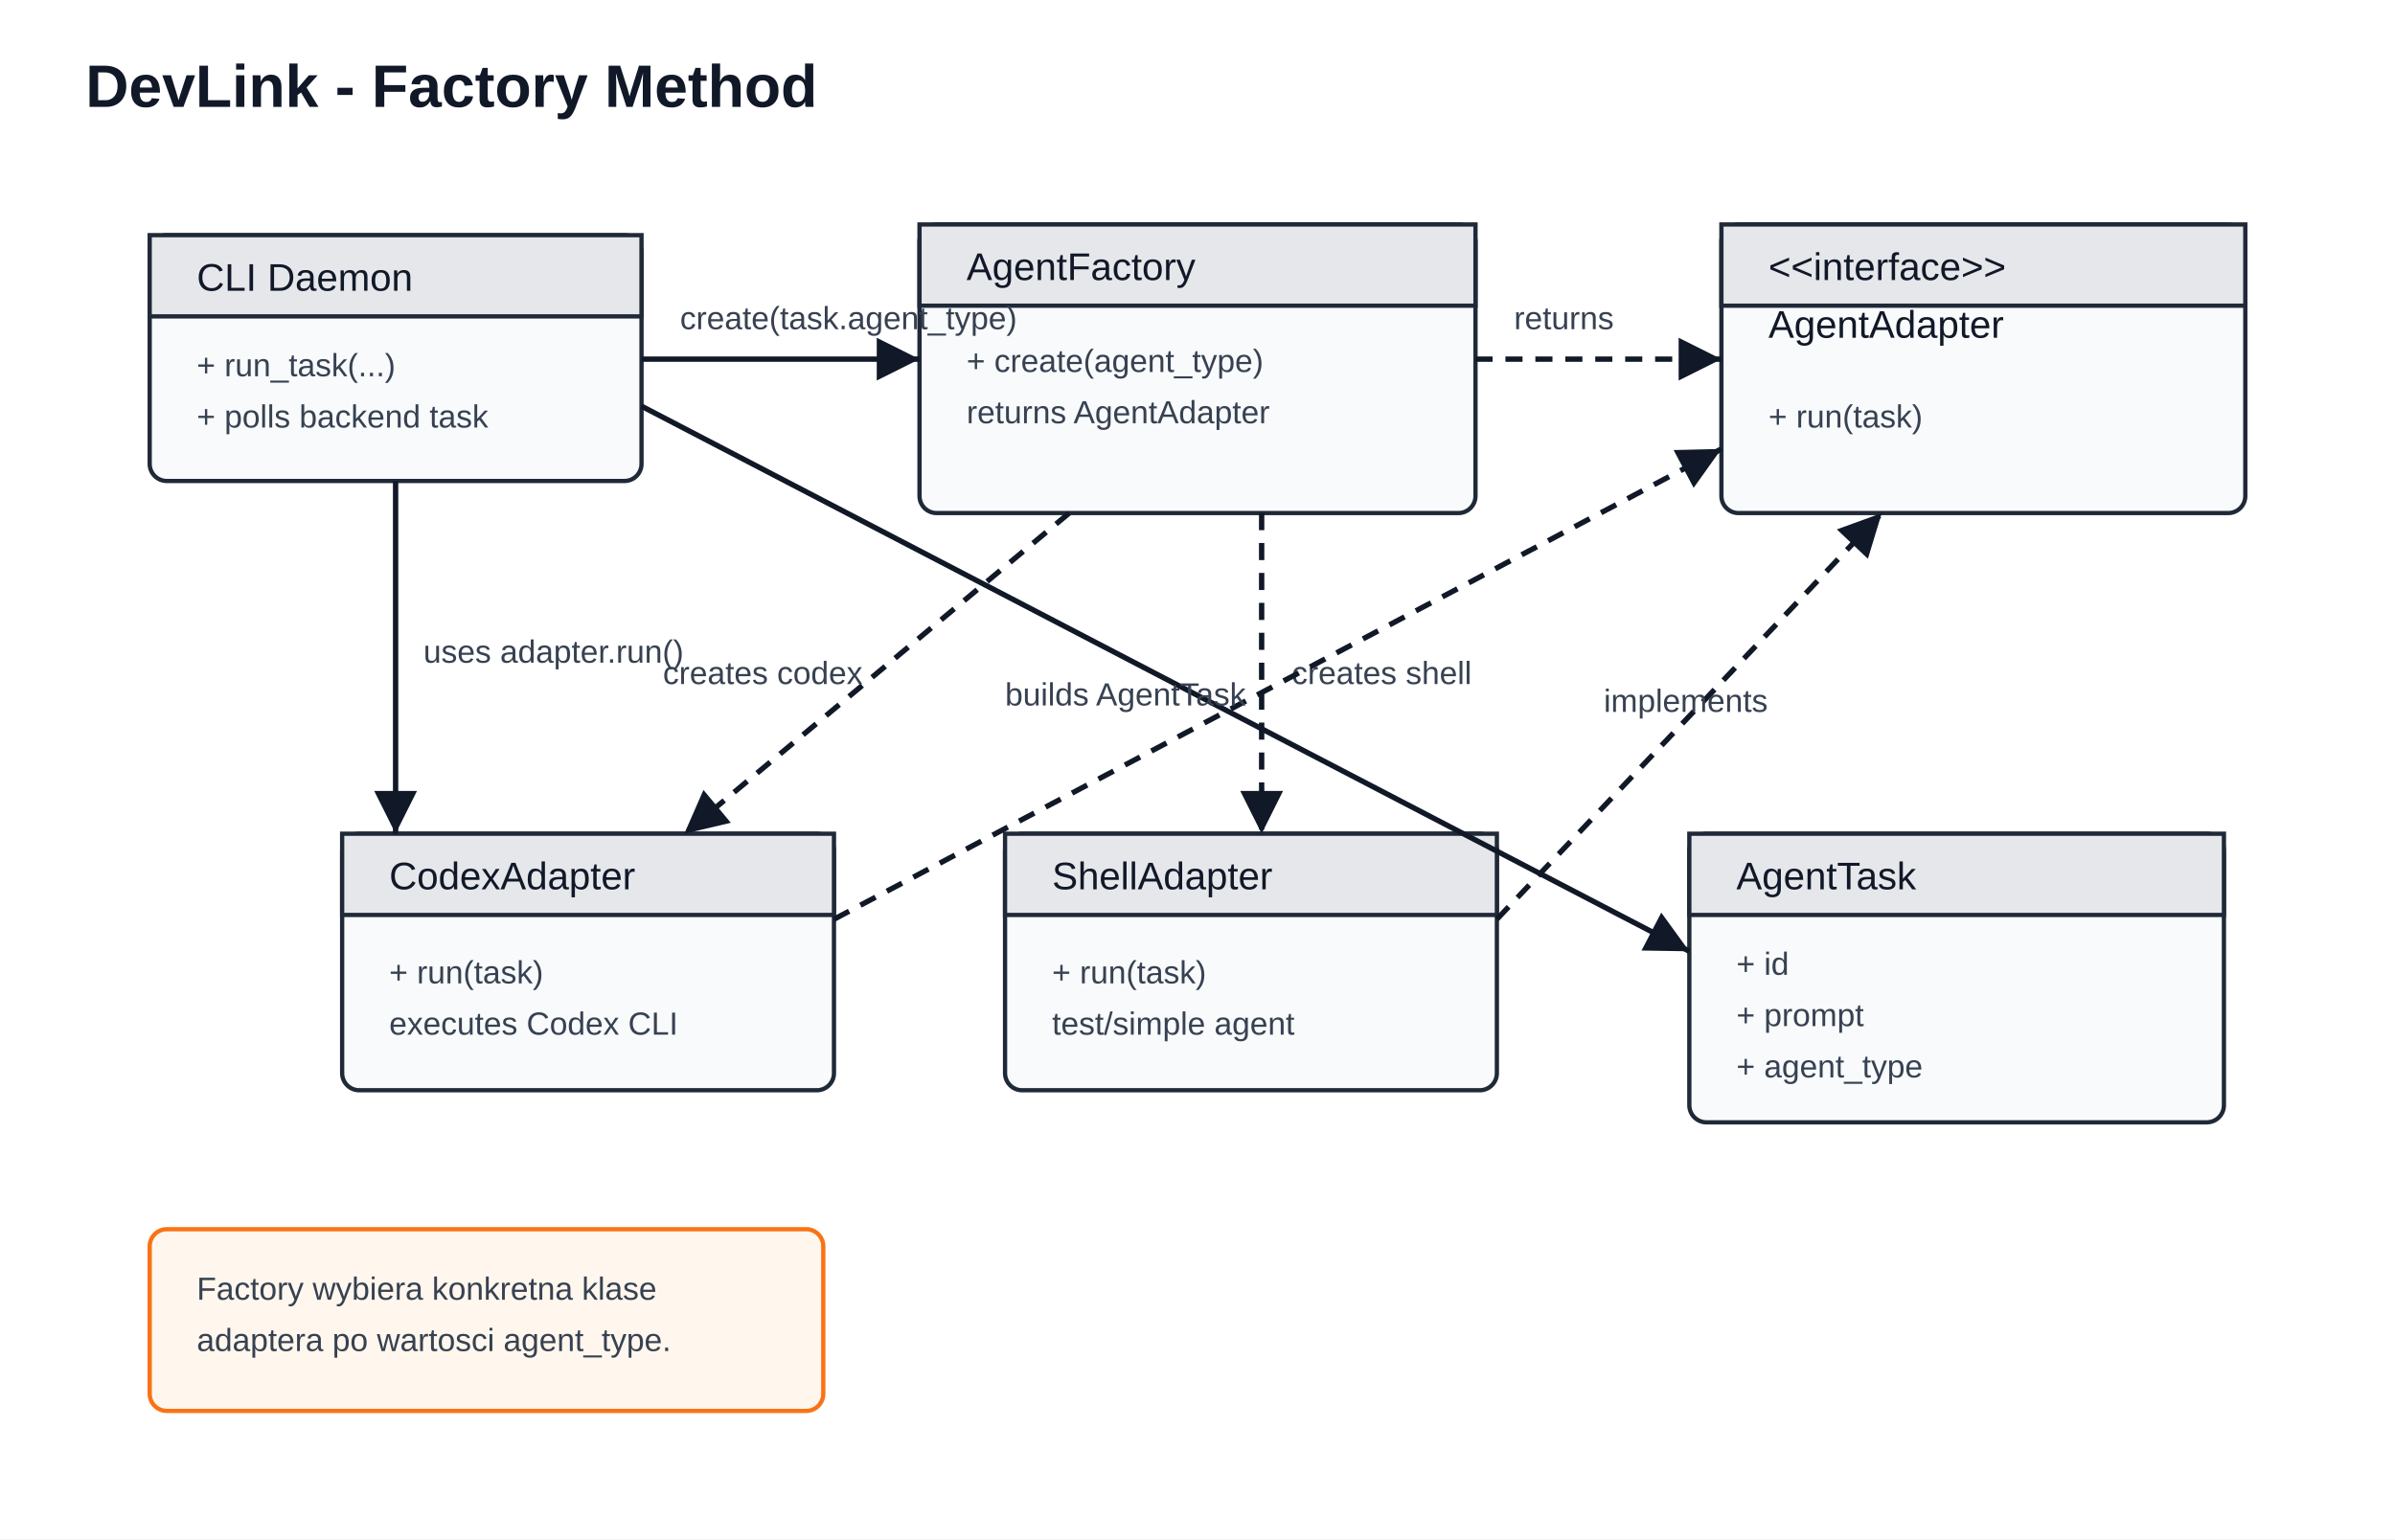
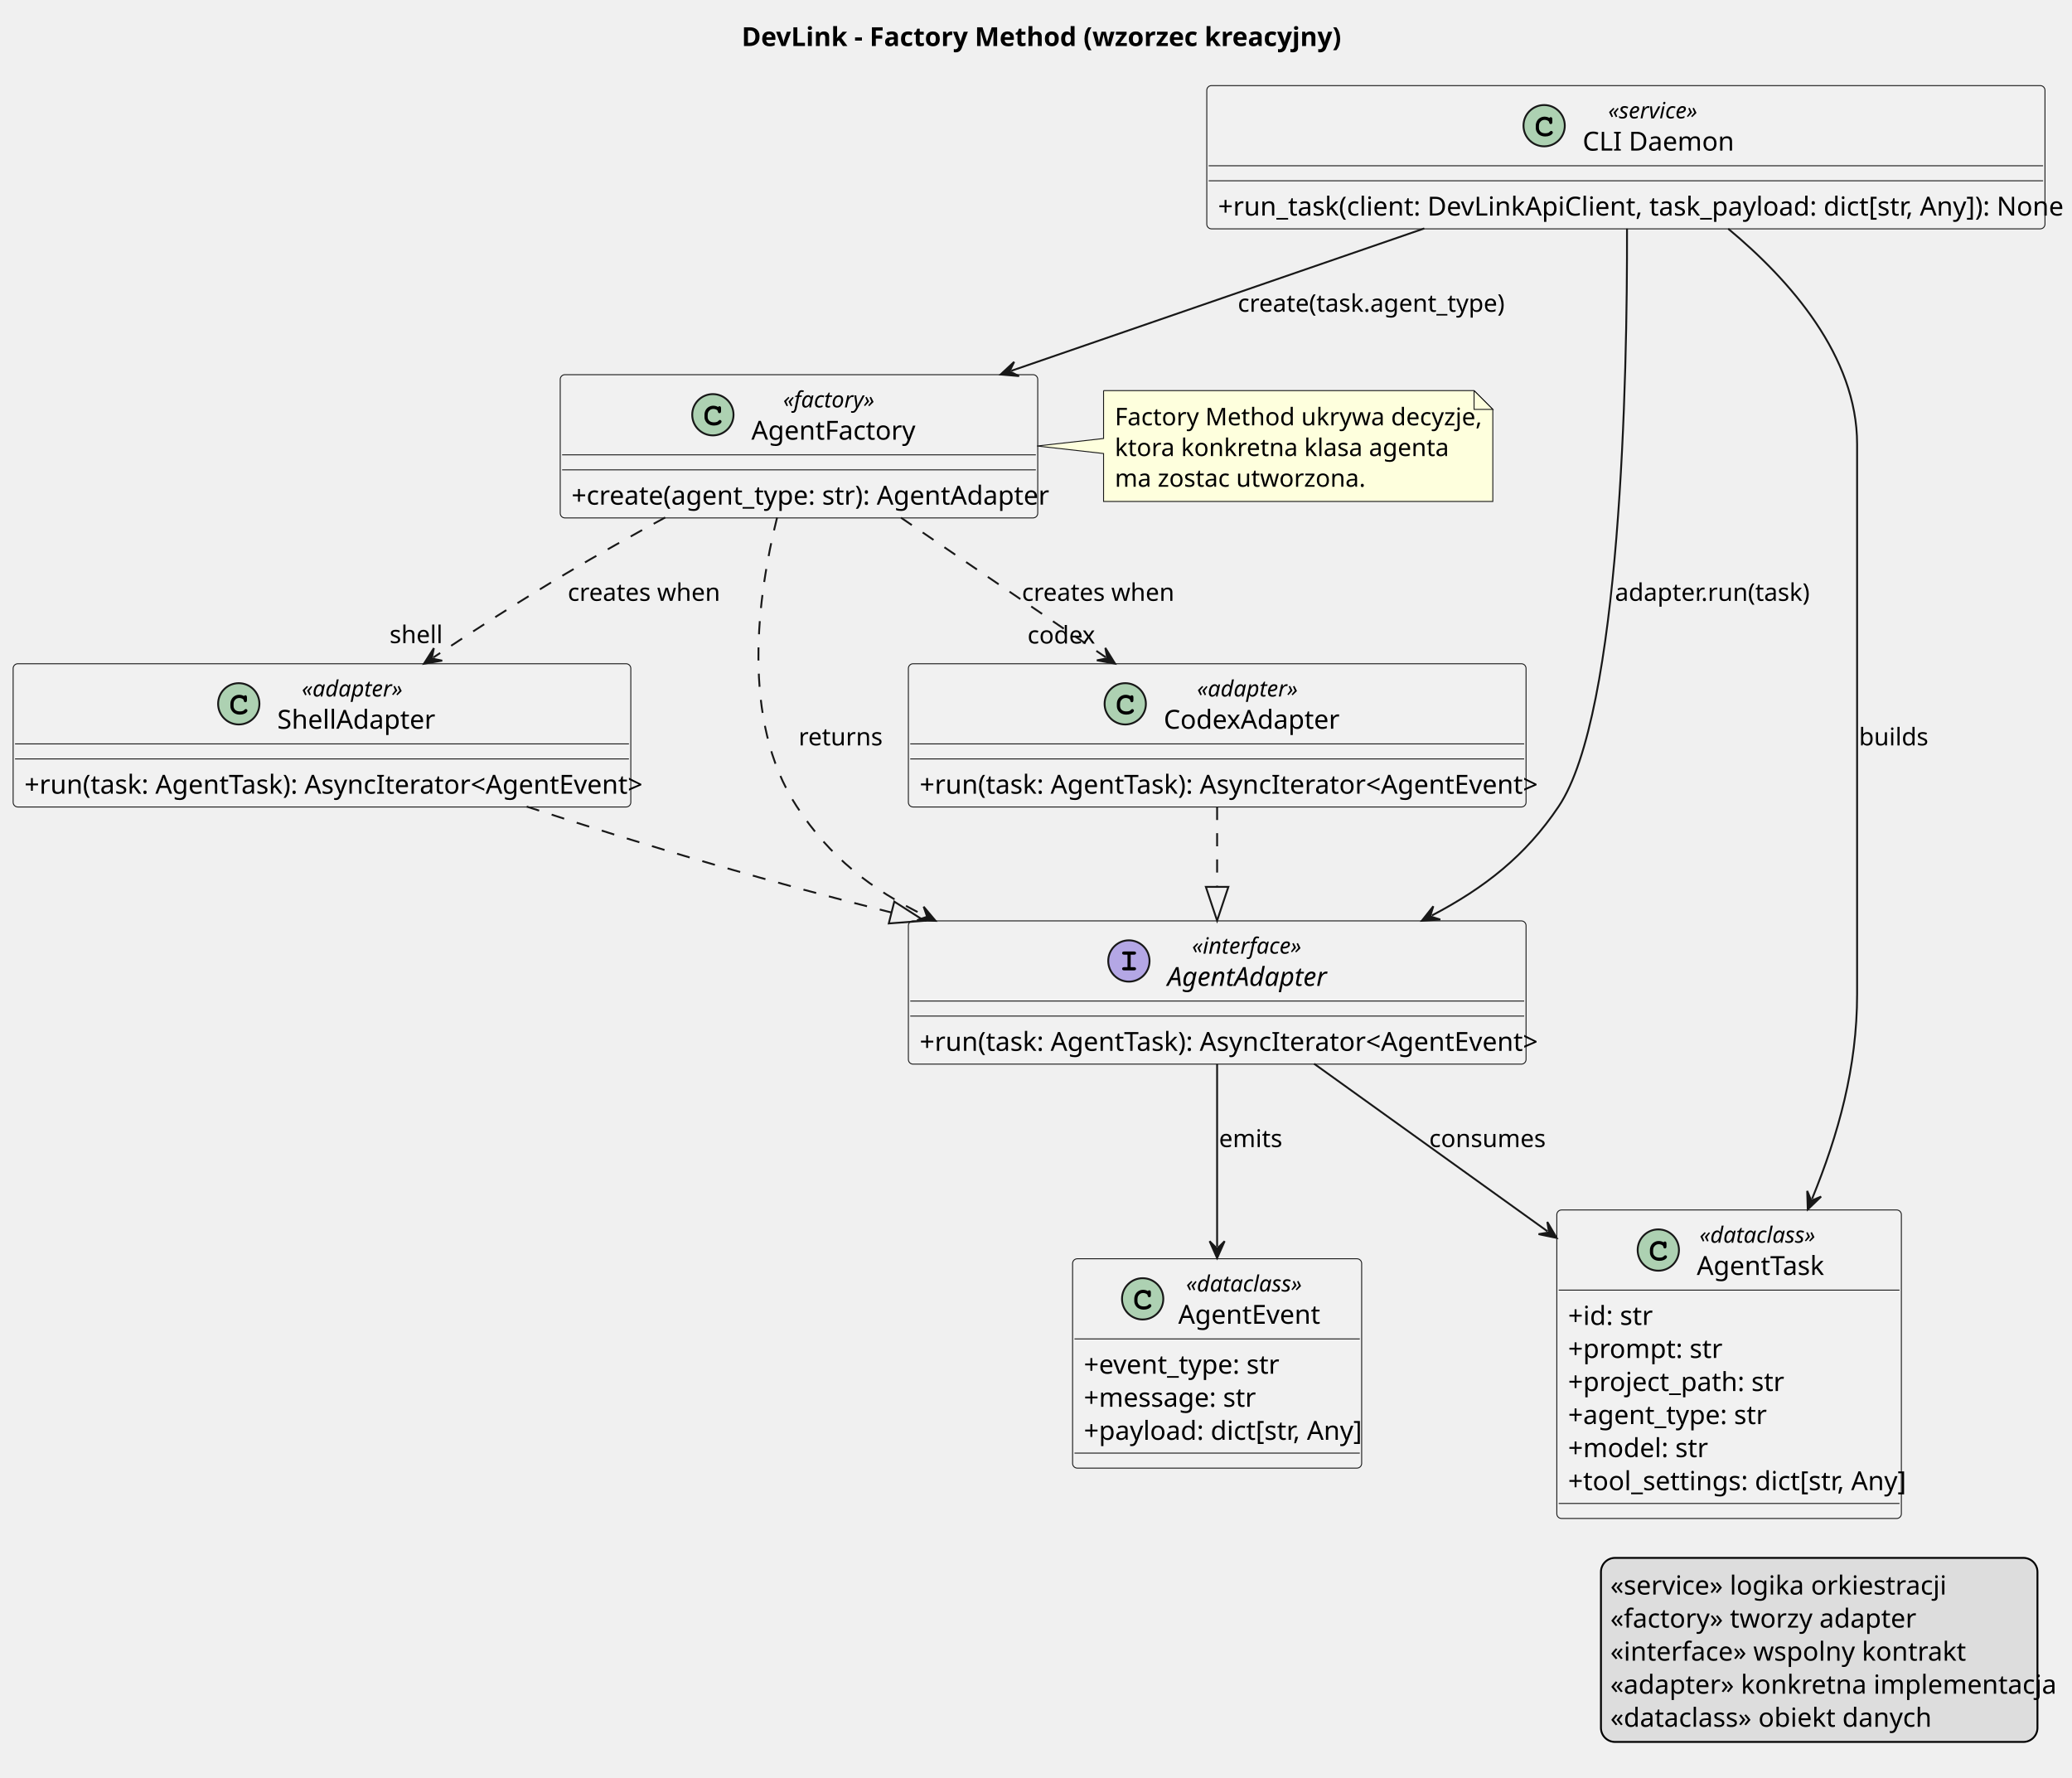
- <svg xmlns="http://www.w3.org/2000/svg" width="1120" height="720" viewBox="0 0 1120 720">
-   <style>
-     .bg { fill: #ffffff; }
-     .box { fill: #f8fafc; stroke: #1f2937; stroke-width: 2; rx: 8; }
-     .head { fill: #e5e7eb; stroke: #1f2937; stroke-width: 2; }
-     .text { font-family: Arial, sans-serif; font-size: 18px; fill: #111827; }
-     .small { font-family: Arial, sans-serif; font-size: 15px; fill: #374151; }
-     .title { font-family: Arial, sans-serif; font-size: 28px; font-weight: 700; fill: #111827; }
-     .arrow { stroke: #111827; stroke-width: 2.5; fill: none; marker-end: url(#arrow); }
-     .dash { stroke: #111827; stroke-width: 2.5; fill: none; stroke-dasharray: 8 6; marker-end: url(#arrow); }
-     .note { fill: #fff7ed; stroke: #f97316; stroke-width: 2; rx: 8; }
-   </style>
-   <defs>
-     <marker id="arrow" markerWidth="12" markerHeight="12" refX="10" refY="6" orient="auto">
-       <path d="M2,2 L10,6 L2,10 Z" fill="#111827" />
-     </marker>
-   </defs>
-   <rect class="bg" width="1120" height="720" />
-   <text x="40" y="50" class="title">DevLink - Factory Method</text>
-   <rect x="70" y="110" width="230" height="115" class="box" />
-   <rect x="70" y="110" width="230" height="38" class="head" />
-   <text x="92" y="136" class="text">CLI Daemon</text>
-   <text x="92" y="176" class="small">+ run_task(...)</text>
-   <text x="92" y="200" class="small">+ polls backend task</text>
-   <rect x="430" y="105" width="260" height="135" class="box" />
-   <rect x="430" y="105" width="260" height="38" class="head" />
-   <text x="452" y="131" class="text">AgentFactory</text>
-   <text x="452" y="174" class="small">+ create(agent_type)</text>
-   <text x="452" y="198" class="small">returns AgentAdapter</text>
-   <rect x="805" y="105" width="245" height="135" class="box" />
-   <rect x="805" y="105" width="245" height="38" class="head" />
-   <text x="827" y="131" class="text">&lt;&lt;interface&gt;&gt;</text>
-   <text x="827" y="158" class="text">AgentAdapter</text>
-   <text x="827" y="200" class="small">+ run(task)</text>
-   <rect x="160" y="390" width="230" height="120" class="box" />
-   <rect x="160" y="390" width="230" height="38" class="head" />
-   <text x="182" y="416" class="text">CodexAdapter</text>
-   <text x="182" y="460" class="small">+ run(task)</text>
-   <text x="182" y="484" class="small">executes Codex CLI</text>
-   <rect x="470" y="390" width="230" height="120" class="box" />
-   <rect x="470" y="390" width="230" height="38" class="head" />
-   <text x="492" y="416" class="text">ShellAdapter</text>
-   <text x="492" y="460" class="small">+ run(task)</text>
-   <text x="492" y="484" class="small">test/simple agent</text>
-   <rect x="790" y="390" width="250" height="135" class="box" />
-   <rect x="790" y="390" width="250" height="38" class="head" />
-   <text x="812" y="416" class="text">AgentTask</text>
-   <text x="812" y="456" class="small">+ id</text>
-   <text x="812" y="480" class="small">+ prompt</text>
-   <text x="812" y="504" class="small">+ agent_type</text>
-   <rect x="70" y="575" width="315" height="85" class="note" />
-   <text x="92" y="608" class="small">Factory wybiera konkretna klase</text>
-   <text x="92" y="632" class="small">adaptera po wartosci agent_type.</text>
-   <path d="M300 168 L430 168" class="arrow" />
-   <text x="318" y="154" class="small">create(task.agent_type)</text>
-   <path d="M690 168 L805 168" class="dash" />
-   <text x="708" y="154" class="small">returns</text>
-   <path d="M500 240 L320 390" class="dash" />
-   <text x="310" y="320" class="small">creates codex</text>
-   <path d="M590 240 L590 390" class="dash" />
-   <text x="604" y="320" class="small">creates shell</text>
-   <path d="M390 430 L805 210" class="dash" />
-   <path d="M700 430 L880 240" class="dash" />
-   <text x="750" y="333" class="small">implements</text>
-   <path d="M185 225 L185 390" class="arrow" />
-   <text x="198" y="310" class="small">uses adapter.run()</text>
-   <path d="M300 190 L790 445" class="arrow" />
-   <text x="470" y="330" class="small">builds AgentTask</text>
+ <svg xmlns="http://www.w3.org/2000/svg" contentStyleType="text/css" data-diagram-type="CLASS" height="947px" preserveAspectRatio="none" style="width:1104px;height:947px;background:#FFFFFF;" version="1.1" viewBox="0 0 1104 947" width="1104px" zoomAndPan="magnify">
+   <defs />
+   <g>
+     <g class="title" data-source-line="1">
+       <text fill="#000000" font-family="sans-serif" font-size="14" font-weight="700" lengthAdjust="spacing" textLength="307.303" x="395.146" y="24.533">DevLink - Factory Method (wzorzec kreacyjny)</text>
+     </g>
+     <g class="entity" data-qualified-name="Daemon" data-source-line="7" id="ent0002">
+       <rect fill="#F1F1F1" height="76.312" rx="2.5" ry="2.5" style="stroke:#181818;stroke-width:0.5;" width="446.595" x="643" y="45.609" />
+       <ellipse cx="822.751" cy="66.961" fill="#ADD1B2" rx="11" ry="11" style="stroke:#181818;stroke-width:1;" />
+       <path d="M825.517,62.836 Q825.673,62.617 825.86,62.508 Q826.048,62.398 826.267,62.398 Q826.642,62.398 826.876,62.664 Q827.11,62.914 827.11,63.523 L827.11,64.977 Q827.11,65.586 826.876,65.852 Q826.642,66.117 826.267,66.117 Q825.923,66.117 825.72,65.914 Q825.517,65.727 825.407,65.211 Q825.36,64.852 825.173,64.664 Q824.845,64.289 824.235,64.07 Q823.626,63.852 823.001,63.852 Q822.235,63.852 821.595,64.18 Q820.97,64.508 820.47,65.258 Q819.985,66.008 819.985,67.039 L819.985,68.133 Q819.985,69.367 820.876,70.195 Q821.767,71.008 823.36,71.008 Q824.298,71.008 824.954,70.758 Q825.345,70.602 825.767,70.164 Q826.032,69.898 826.173,69.82 Q826.329,69.742 826.532,69.742 Q826.86,69.742 827.11,70.008 Q827.376,70.258 827.376,70.602 Q827.376,70.945 827.032,71.352 Q826.532,71.93 825.735,72.258 Q824.657,72.711 823.36,72.711 Q821.845,72.711 820.642,72.086 Q819.657,71.586 818.97,70.523 Q818.282,69.445 818.282,68.164 L818.282,67.008 Q818.282,65.68 818.892,64.539 Q819.517,63.383 820.61,62.773 Q821.704,62.148 822.938,62.148 Q823.673,62.148 824.313,62.32 Q824.97,62.477 825.517,62.836 Z " fill="#000000" />
+       <text fill="#000000" font-family="sans-serif" font-size="12" font-style="italic" lengthAdjust="spacing" textLength="51.357" x="856.869" y="63.066">«service»</text>
+       <text fill="#000000" font-family="sans-serif" font-size="14" lengthAdjust="spacing" textLength="78.593" x="843.251" y="80.236">CLI Daemon</text>
+       <line style="stroke:#181818;stroke-width:0.5;" x1="644" x2="1088.595" y1="88.312" y2="88.312" />
+       <line style="stroke:#181818;stroke-width:0.5;" x1="644" x2="1088.595" y1="96.312" y2="96.312" />
+       <text fill="#000000" font-family="sans-serif" font-size="14" lengthAdjust="spacing" textLength="434.595" x="649" y="114.846">+run_task(client: DevLinkApiClient, task_payload: dict[str, Any]): None</text>
+     </g>
+     <g class="entity" data-qualified-name="AgentFactory" data-source-line="11" id="ent0003">
+       <rect fill="#F1F1F1" height="76.312" rx="2.5" ry="2.5" style="stroke:#181818;stroke-width:0.5;" width="254.423" x="298.5" y="199.609" />
+       <ellipse cx="379.831" cy="220.961" fill="#ADD1B2" rx="11" ry="11" style="stroke:#181818;stroke-width:1;" />
+       <path d="M382.596,216.836 Q382.752,216.617 382.94,216.508 Q383.127,216.398 383.346,216.398 Q383.721,216.398 383.956,216.664 Q384.19,216.914 384.19,217.523 L384.19,218.977 Q384.19,219.586 383.956,219.852 Q383.721,220.117 383.346,220.117 Q383.002,220.117 382.799,219.914 Q382.596,219.727 382.487,219.211 Q382.44,218.852 382.252,218.664 Q381.924,218.289 381.315,218.07 Q380.706,217.852 380.081,217.852 Q379.315,217.852 378.674,218.18 Q378.049,218.508 377.549,219.258 Q377.065,220.008 377.065,221.039 L377.065,222.133 Q377.065,223.367 377.956,224.195 Q378.846,225.008 380.44,225.008 Q381.377,225.008 382.034,224.758 Q382.424,224.602 382.846,224.164 Q383.112,223.898 383.252,223.82 Q383.409,223.742 383.612,223.742 Q383.94,223.742 384.19,224.008 Q384.456,224.258 384.456,224.602 Q384.456,224.945 384.112,225.352 Q383.612,225.93 382.815,226.258 Q381.737,226.711 380.44,226.711 Q378.924,226.711 377.721,226.086 Q376.737,225.586 376.049,224.523 Q375.362,223.445 375.362,222.164 L375.362,221.008 Q375.362,219.68 375.971,218.539 Q376.596,217.383 377.69,216.773 Q378.784,216.148 380.018,216.148 Q380.752,216.148 381.393,216.32 Q382.049,216.477 382.596,216.836 Z " fill="#000000" />
+       <text fill="#000000" font-family="sans-serif" font-size="12" font-style="italic" lengthAdjust="spacing" textLength="49.359" x="417.282" y="217.066">«factory»</text>
+       <text fill="#000000" font-family="sans-serif" font-size="14" lengthAdjust="spacing" textLength="83.262" x="400.331" y="234.236">AgentFactory</text>
+       <line style="stroke:#181818;stroke-width:0.5;" x1="299.5" x2="551.923" y1="242.312" y2="242.312" />
+       <line style="stroke:#181818;stroke-width:0.5;" x1="299.5" x2="551.923" y1="250.312" y2="250.312" />
+       <text fill="#000000" font-family="sans-serif" font-size="14" lengthAdjust="spacing" textLength="242.423" x="304.5" y="268.846">+create(agent_type: str): AgentAdapter</text>
+     </g>
+     <g class="entity" data-qualified-name="AgentAdapter" data-source-line="15" id="ent0004">
+       <rect fill="#F1F1F1" height="76.312" rx="2.5" ry="2.5" style="stroke:#181818;stroke-width:0.5;" width="329.106" x="484" y="490.609" />
+       <ellipse cx="601.493" cy="511.961" fill="#B4A7E5" rx="11" ry="11" style="stroke:#181818;stroke-width:1;" />
+       <path d="M602.446,508.602 L602.446,515.258 L604.165,515.258 Q604.774,515.258 605.04,515.492 Q605.305,515.727 605.305,516.117 Q605.305,516.492 605.04,516.727 Q604.774,516.961 604.165,516.961 L599.024,516.961 Q598.415,516.961 598.149,516.727 Q597.883,516.492 597.883,516.102 Q597.883,515.727 598.149,515.492 Q598.415,515.258 599.024,515.258 L600.743,515.258 L600.743,508.602 L599.024,508.602 Q598.415,508.602 598.149,508.367 Q597.883,508.133 597.883,507.742 Q597.883,507.367 598.149,507.133 Q598.415,506.898 599.024,506.898 L604.165,506.898 Q604.774,506.898 605.04,507.133 Q605.305,507.367 605.305,507.742 Q605.305,508.133 605.04,508.367 Q604.774,508.602 604.165,508.602 L602.446,508.602 Z " fill="#000000" />
+       <text fill="#000000" font-family="sans-serif" font-size="12" font-style="italic" lengthAdjust="spacing" textLength="59.373" x="635.116" y="508.066">«interface»</text>
+       <text fill="#000000" font-family="sans-serif" font-size="14" font-style="italic" lengthAdjust="spacing" textLength="85.62" x="621.993" y="525.236">AgentAdapter</text>
+       <line style="stroke:#181818;stroke-width:0.5;" x1="485" x2="812.106" y1="533.312" y2="533.312" />
+       <line style="stroke:#181818;stroke-width:0.5;" x1="485" x2="812.106" y1="541.312" y2="541.312" />
+       <text fill="#000000" font-family="sans-serif" font-size="14" lengthAdjust="spacing" textLength="317.106" x="490" y="559.846">+run(task: AgentTask): AsyncIterator&lt;AgentEvent&gt;</text>
+     </g>
+     <g class="entity" data-qualified-name="CodexAdapter" data-source-line="19" id="ent0005">
+       <rect fill="#F1F1F1" height="76.312" rx="2.5" ry="2.5" style="stroke:#181818;stroke-width:0.5;" width="329.106" x="484" y="353.609" />
+       <ellipse cx="599.551" cy="374.961" fill="#ADD1B2" rx="11" ry="11" style="stroke:#181818;stroke-width:1;" />
+       <path d="M602.317,370.836 Q602.473,370.617 602.661,370.508 Q602.848,370.398 603.067,370.398 Q603.442,370.398 603.676,370.664 Q603.911,370.914 603.911,371.523 L603.911,372.977 Q603.911,373.586 603.676,373.852 Q603.442,374.117 603.067,374.117 Q602.723,374.117 602.52,373.914 Q602.317,373.727 602.207,373.211 Q602.161,372.852 601.973,372.664 Q601.645,372.289 601.036,372.07 Q600.426,371.852 599.801,371.852 Q599.036,371.852 598.395,372.18 Q597.77,372.508 597.27,373.258 Q596.786,374.008 596.786,375.039 L596.786,376.133 Q596.786,377.367 597.676,378.195 Q598.567,379.008 600.161,379.008 Q601.098,379.008 601.754,378.758 Q602.145,378.602 602.567,378.164 Q602.832,377.898 602.973,377.82 Q603.129,377.742 603.332,377.742 Q603.661,377.742 603.911,378.008 Q604.176,378.258 604.176,378.602 Q604.176,378.945 603.832,379.352 Q603.332,379.93 602.536,380.258 Q601.457,380.711 600.161,380.711 Q598.645,380.711 597.442,380.086 Q596.457,379.586 595.77,378.523 Q595.082,377.445 595.082,376.164 L595.082,375.008 Q595.082,373.68 595.692,372.539 Q596.317,371.383 597.411,370.773 Q598.504,370.148 599.739,370.148 Q600.473,370.148 601.114,370.32 Q601.77,370.477 602.317,370.836 Z " fill="#000000" />
+       <text fill="#000000" font-family="sans-serif" font-size="12" font-style="italic" lengthAdjust="spacing" textLength="54.047" x="637.779" y="371.066">«adapter»</text>
+       <text fill="#000000" font-family="sans-serif" font-size="14" lengthAdjust="spacing" textLength="89.503" x="620.051" y="388.236">CodexAdapter</text>
+       <line style="stroke:#181818;stroke-width:0.5;" x1="485" x2="812.106" y1="396.312" y2="396.312" />
+       <line style="stroke:#181818;stroke-width:0.5;" x1="485" x2="812.106" y1="404.312" y2="404.312" />
+       <text fill="#000000" font-family="sans-serif" font-size="14" lengthAdjust="spacing" textLength="317.106" x="490" y="422.846">+run(task: AgentTask): AsyncIterator&lt;AgentEvent&gt;</text>
+     </g>
+     <g class="entity" data-qualified-name="ShellAdapter" data-source-line="23" id="ent0006">
+       <rect fill="#F1F1F1" height="76.312" rx="2.5" ry="2.5" style="stroke:#181818;stroke-width:0.5;" width="329.106" x="7" y="353.609" />
+       <ellipse cx="127.22" cy="374.961" fill="#ADD1B2" rx="11" ry="11" style="stroke:#181818;stroke-width:1;" />
+       <path d="M129.986,370.836 Q130.142,370.617 130.33,370.508 Q130.517,370.398 130.736,370.398 Q131.111,370.398 131.345,370.664 Q131.58,370.914 131.58,371.523 L131.58,372.977 Q131.58,373.586 131.345,373.852 Q131.111,374.117 130.736,374.117 Q130.392,374.117 130.189,373.914 Q129.986,373.727 129.876,373.211 Q129.83,372.852 129.642,372.664 Q129.314,372.289 128.705,372.07 Q128.095,371.852 127.47,371.852 Q126.705,371.852 126.064,372.18 Q125.439,372.508 124.939,373.258 Q124.455,374.008 124.455,375.039 L124.455,376.133 Q124.455,377.367 125.345,378.195 Q126.236,379.008 127.83,379.008 Q128.767,379.008 129.423,378.758 Q129.814,378.602 130.236,378.164 Q130.501,377.898 130.642,377.82 Q130.798,377.742 131.001,377.742 Q131.33,377.742 131.58,378.008 Q131.845,378.258 131.845,378.602 Q131.845,378.945 131.501,379.352 Q131.001,379.93 130.205,380.258 Q129.126,380.711 127.83,380.711 Q126.314,380.711 125.111,380.086 Q124.126,379.586 123.439,378.523 Q122.751,377.445 122.751,376.164 L122.751,375.008 Q122.751,373.68 123.361,372.539 Q123.986,371.383 125.08,370.773 Q126.173,370.148 127.408,370.148 Q128.142,370.148 128.783,370.32 Q129.439,370.477 129.986,370.836 Z " fill="#000000" />
+       <text fill="#000000" font-family="sans-serif" font-size="12" font-style="italic" lengthAdjust="spacing" textLength="54.047" x="160.779" y="371.066">«adapter»</text>
+       <text fill="#000000" font-family="sans-serif" font-size="14" lengthAdjust="spacing" textLength="80.165" x="147.72" y="388.236">ShellAdapter</text>
+       <line style="stroke:#181818;stroke-width:0.5;" x1="8" x2="335.106" y1="396.312" y2="396.312" />
+       <line style="stroke:#181818;stroke-width:0.5;" x1="8" x2="335.106" y1="404.312" y2="404.312" />
+       <text fill="#000000" font-family="sans-serif" font-size="14" lengthAdjust="spacing" textLength="317.106" x="13" y="422.846">+run(task: AgentTask): AsyncIterator&lt;AgentEvent&gt;</text>
+     </g>
+     <g class="entity" data-qualified-name="AgentTask" data-source-line="27" id="ent0007">
+       <rect fill="#F1F1F1" height="164.359" rx="2.5" ry="2.5" style="stroke:#181818;stroke-width:0.5;" width="183.582" x="829.5" y="644.609" />
+       <ellipse cx="883.579" cy="665.961" fill="#ADD1B2" rx="11" ry="11" style="stroke:#181818;stroke-width:1;" />
+       <path d="M886.345,661.836 Q886.501,661.617 886.688,661.508 Q886.876,661.398 887.095,661.398 Q887.47,661.398 887.704,661.664 Q887.938,661.914 887.938,662.523 L887.938,663.977 Q887.938,664.586 887.704,664.852 Q887.47,665.117 887.095,665.117 Q886.751,665.117 886.548,664.914 Q886.345,664.727 886.235,664.211 Q886.188,663.852 886.001,663.664 Q885.673,663.289 885.063,663.07 Q884.454,662.852 883.829,662.852 Q883.063,662.852 882.423,663.18 Q881.798,663.508 881.298,664.258 Q880.813,665.008 880.813,666.039 L880.813,667.133 Q880.813,668.367 881.704,669.195 Q882.595,670.008 884.188,670.008 Q885.126,670.008 885.782,669.758 Q886.173,669.602 886.595,669.164 Q886.86,668.898 887.001,668.82 Q887.157,668.742 887.36,668.742 Q887.688,668.742 887.938,669.008 Q888.204,669.258 888.204,669.602 Q888.204,669.945 887.86,670.352 Q887.36,670.93 886.563,671.258 Q885.485,671.711 884.188,671.711 Q882.673,671.711 881.47,671.086 Q880.485,670.586 879.798,669.523 Q879.11,668.445 879.11,667.164 L879.11,666.008 Q879.11,664.68 879.72,663.539 Q880.345,662.383 881.438,661.773 Q882.532,661.148 883.767,661.148 Q884.501,661.148 885.142,661.32 Q885.798,661.477 886.345,661.836 Z " fill="#000000" />
+       <text fill="#000000" font-family="sans-serif" font-size="12" font-style="italic" lengthAdjust="spacing" textLength="64.043" x="905.519" y="662.066">«dataclass»</text>
+       <text fill="#000000" font-family="sans-serif" font-size="14" lengthAdjust="spacing" textLength="66.924" x="904.079" y="679.236">AgentTask</text>
+       <line style="stroke:#181818;stroke-width:0.5;" x1="830.5" x2="1012.082" y1="687.312" y2="687.312" />
+       <text fill="#000000" font-family="sans-serif" font-size="14" lengthAdjust="spacing" textLength="42.403" x="835.5" y="705.846">+id: str</text>
+       <text fill="#000000" font-family="sans-serif" font-size="14" lengthAdjust="spacing" textLength="75.079" x="835.5" y="723.455">+prompt: str</text>
+       <text fill="#000000" font-family="sans-serif" font-size="14" lengthAdjust="spacing" textLength="108.561" x="835.5" y="741.064">+project_path: str</text>
+       <text fill="#000000" font-family="sans-serif" font-size="14" lengthAdjust="spacing" textLength="100.789" x="835.5" y="758.674">+agent_type: str</text>
+       <text fill="#000000" font-family="sans-serif" font-size="14" lengthAdjust="spacing" textLength="69.638" x="835.5" y="776.283">+model: str</text>
+       <text fill="#000000" font-family="sans-serif" font-size="14" lengthAdjust="spacing" textLength="171.582" x="835.5" y="793.893">+tool_settings: dict[str, Any]</text>
+       <line style="stroke:#181818;stroke-width:0.5;" x1="830.5" x2="1012.082" y1="800.969" y2="800.969" />
+     </g>
+     <g class="entity" data-qualified-name="AgentEvent" data-source-line="36" id="ent0008">
+       <rect fill="#F1F1F1" height="111.531" rx="2.5" ry="2.5" style="stroke:#181818;stroke-width:0.5;" width="154.017" x="571.5" y="670.609" />
+       <ellipse cx="608.834" cy="691.961" fill="#ADD1B2" rx="11" ry="11" style="stroke:#181818;stroke-width:1;" />
+       <path d="M611.6,687.836 Q611.756,687.617 611.943,687.508 Q612.131,687.398 612.35,687.398 Q612.725,687.398 612.959,687.664 Q613.193,687.914 613.193,688.523 L613.193,689.977 Q613.193,690.586 612.959,690.852 Q612.725,691.117 612.35,691.117 Q612.006,691.117 611.803,690.914 Q611.6,690.727 611.49,690.211 Q611.443,689.852 611.256,689.664 Q610.928,689.289 610.318,689.07 Q609.709,688.852 609.084,688.852 Q608.318,688.852 607.678,689.18 Q607.053,689.508 606.553,690.258 Q606.068,691.008 606.068,692.039 L606.068,693.133 Q606.068,694.367 606.959,695.195 Q607.85,696.008 609.443,696.008 Q610.381,696.008 611.037,695.758 Q611.428,695.602 611.85,695.164 Q612.115,694.898 612.256,694.82 Q612.412,694.742 612.615,694.742 Q612.943,694.742 613.193,695.008 Q613.459,695.258 613.459,695.602 Q613.459,695.945 613.115,696.352 Q612.615,696.93 611.818,697.258 Q610.74,697.711 609.443,697.711 Q607.928,697.711 606.725,697.086 Q605.74,696.586 605.053,695.523 Q604.365,694.445 604.365,693.164 L604.365,692.008 Q604.365,690.68 604.975,689.539 Q605.6,688.383 606.693,687.773 Q607.787,687.148 609.021,687.148 Q609.756,687.148 610.396,687.32 Q611.053,687.477 611.6,687.836 Z " fill="#000000" />
+       <text fill="#000000" font-family="sans-serif" font-size="12" font-style="italic" lengthAdjust="spacing" textLength="64.043" x="631.968" y="688.066">«dataclass»</text>
+       <text fill="#000000" font-family="sans-serif" font-size="14" lengthAdjust="spacing" textLength="72.386" x="627.797" y="705.236">AgentEvent</text>
+       <line style="stroke:#181818;stroke-width:0.5;" x1="572.5" x2="724.517" y1="713.312" y2="713.312" />
+       <text fill="#000000" font-family="sans-serif" font-size="14" lengthAdjust="spacing" textLength="100.003" x="577.5" y="731.846">+event_type: str</text>
+       <text fill="#000000" font-family="sans-serif" font-size="14" lengthAdjust="spacing" textLength="88.314" x="577.5" y="749.455">+message: str</text>
+       <text fill="#000000" font-family="sans-serif" font-size="14" lengthAdjust="spacing" textLength="142.017" x="577.5" y="767.064">+payload: dict[str, Any]</text>
+       <line style="stroke:#181818;stroke-width:0.5;" x1="572.5" x2="724.517" y1="774.141" y2="774.141" />
+     </g>
+     <g class="entity" data-qualified-name="GMN19" data-source-line="57" id="ent0020">
+       <path d="M588,208.109 L588,233.609 L552.53,237.609 L588,241.609 L588,267.164 A0,0 0 0 0 588,267.164 L795.405,267.164 A0,0 0 0 0 795.405,267.164 L795.405,218.109 L785.405,208.109 L588,208.109 A0,0 0 0 0 588,208.109" fill="#FEFFDD" style="stroke:#181818;stroke-width:0.5;" />
+       <path d="M785.405,208.109 L785.405,218.109 L795.405,218.109 L785.405,208.109" fill="#FEFFDD" style="stroke:#181818;stroke-width:0.5;" />
+       <text fill="#000000" font-family="sans-serif" font-size="13" lengthAdjust="spacing" textLength="186.405" x="594" y="226.605">Factory Method ukrywa decyzje,</text>
+       <text fill="#000000" font-family="sans-serif" font-size="13" lengthAdjust="spacing" textLength="166.937" x="594" y="242.956">ktora konkretna klasa agenta</text>
+       <text fill="#000000" font-family="sans-serif" font-size="13" lengthAdjust="spacing" textLength="126.445" x="594" y="259.308">ma zostac utworzona.</text>
+     </g>
+     <g class="link" data-entity-1="ent0002" data-entity-2="ent0003" data-link-type="dependency" data-source-line="42" id="lnk9">
+       <path codeLine="42" d="M758.9,121.699 C690.31,145.339 607.443,173.905 538.833,197.545" fill="none" id="Daemon-to-AgentFactory" style="stroke:#181818;stroke-width:1;" />
+       <polygon fill="#181818" points="533.16,199.499,542.972,200.349,537.887,197.871,540.366,192.786,533.16,199.499" style="stroke:#181818;stroke-width:1;" />
+       <text fill="#000000" font-family="sans-serif" font-size="13" lengthAdjust="spacing" textLength="136.576" x="659.5" y="166.105">create(task.agent_type)</text>
+     </g>
+     <g class="link" data-entity-1="ent0002" data-entity-2="ent0004" data-link-type="dependency" data-source-line="43" id="lnk10">
+       <path codeLine="43" d="M866.9,121.789 C867.08,200.329 863.73,380.019 830.5,429.609 C812.82,455.989 790.925,473.066 762.895,487.746" fill="none" id="Daemon-to-AgentAdapter" style="stroke:#181818;stroke-width:1;" />
+       <polygon fill="#181818" points="757.58,490.529,767.409,489.897,762.009,488.21,763.697,482.81,757.58,490.529" style="stroke:#181818;stroke-width:1;" />
+       <text fill="#000000" font-family="sans-serif" font-size="13" lengthAdjust="spacing" textLength="98.992" x="860.5" y="320.104">adapter.run(task)</text>
+     </g>
+     <g class="link" data-entity-1="ent0002" data-entity-2="ent0007" data-link-type="dependency" data-source-line="44" id="lnk11">
+       <path codeLine="44" d="M920.81,121.859 C953.76,149.249 989.5,189.759 989.5,236.609 C989.5,236.609 989.5,236.609 989.5,529.609 C989.5,568.689 979.559,604.295 965.479,638.755" fill="none" id="Daemon-to-AgentTask" style="stroke:#181818;stroke-width:1;" />
+       <polygon fill="#181818" points="963.21,644.309,970.317,637.491,965.101,639.681,962.911,634.465,963.21,644.309" style="stroke:#181818;stroke-width:1;" />
+       <text fill="#000000" font-family="sans-serif" font-size="13" lengthAdjust="spacing" textLength="33.966" x="990.5" y="397.104">builds</text>
+     </g>
+     <g class="link" data-entity-1="ent0003" data-entity-2="ent0005" data-link-type="dependency" data-source-line="46" id="lnk12">
+       <path codeLine="46" d="M480.05,275.789 C514.74,299.439 554.512,326.55 589.172,350.171" fill="none" id="AgentFactory-to-CodexAdapter" style="stroke:#181818;stroke-width:1;stroke-dasharray:7,7;" />
+       <polygon fill="#181818" points="594.13,353.549,588.945,345.176,589.998,350.734,584.44,351.786,594.13,353.549" style="stroke:#181818;stroke-width:1;" />
+       <text fill="#000000" font-family="sans-serif" font-size="13" lengthAdjust="spacing" textLength="77.321" x="544.5" y="320.104">creates when</text>
+       <text fill="#000000" font-family="sans-serif" font-size="13" lengthAdjust="spacing" textLength="34.69" x="547.469" y="342.844">codex</text>
+     </g>
+     <g class="link" data-entity-1="ent0003" data-entity-2="ent0006" data-link-type="dependency" data-source-line="47" id="lnk13">
+       <path codeLine="47" d="M354.43,275.689 C336.96,285.159 318.42,295.529 301.5,305.609 C276.25,320.649 253.927,334.969 230.887,350.279" fill="none" id="AgentFactory-to-ShellAdapter" style="stroke:#181818;stroke-width:1;stroke-dasharray:7,7;" />
+       <polygon fill="#181818" points="225.89,353.599,235.6,351.95,230.054,350.832,231.172,345.287,225.89,353.599" style="stroke:#181818;stroke-width:1;" />
+       <text fill="#000000" font-family="sans-serif" font-size="13" lengthAdjust="spacing" textLength="77.321" x="302.5" y="320.104">creates when</text>
+       <text fill="#000000" font-family="sans-serif" font-size="13" lengthAdjust="spacing" textLength="26.736" x="207.579" y="342.615">shell</text>
+     </g>
+     <g class="link" data-entity-1="ent0003" data-entity-2="ent0004" data-link-type="dependency" data-source-line="48" id="lnk14">
+       <path codeLine="48" d="M414.04,275.749 C403.74,316.909 394.37,383.539 424.5,429.609 C442.22,456.699 463.856,473.712 493.086,487.952" fill="none" id="AgentFactory-to-AgentAdapter" style="stroke:#181818;stroke-width:1;stroke-dasharray:7,7;" />
+       <polygon fill="#181818" points="498.48,490.579,492.141,483.042,493.985,488.39,488.637,490.234,498.48,490.579" style="stroke:#181818;stroke-width:1;" />
+       <text fill="#000000" font-family="sans-serif" font-size="13" lengthAdjust="spacing" textLength="40.46" x="425.5" y="397.104">returns</text>
+     </g>
+     <g class="link" data-entity-1="ent0005" data-entity-2="ent0004" data-link-type="extension" data-source-line="50" id="lnk15">
+       <path codeLine="50" d="M648.5,429.859 C648.5,448.739 648.5,453.619 648.5,472.479" fill="none" id="CodexAdapter-to-AgentAdapter" style="stroke:#181818;stroke-width:1;stroke-dasharray:7,7;" />
+       <polygon fill="none" points="648.5,490.479,654.5,472.479,642.5,472.479,648.5,490.479" style="stroke:#181818;stroke-width:1;" />
+     </g>
+     <g class="link" data-entity-1="ent0006" data-entity-2="ent0004" data-link-type="extension" data-source-line="51" id="lnk16">
+       <path codeLine="51" d="M280.61,429.699 C312.66,440.159 347.86,451.229 380.5,460.609 C416.57,470.969 438.176,476.859 475.026,486.149" fill="none" id="ShellAdapter-to-AgentAdapter" style="stroke:#181818;stroke-width:1;stroke-dasharray:7,7;" />
+       <polygon fill="none" points="492.48,490.549,476.493,480.331,473.559,491.967,492.48,490.549" style="stroke:#181818;stroke-width:1;" />
+     </g>
+     <g class="link" data-entity-1="ent0004" data-entity-2="ent0007" data-link-type="dependency" data-source-line="53" id="lnk17">
+       <path codeLine="53" d="M700.17,566.709 C736.57,592.839 781.436,625.05 824.546,656" fill="none" id="AgentAdapter-to-AgentTask" style="stroke:#181818;stroke-width:1;" />
+       <polygon fill="#181818" points="829.42,659.499,824.442,651.001,825.358,656.583,819.776,657.5,829.42,659.499" style="stroke:#181818;stroke-width:1;" />
+       <text fill="#000000" font-family="sans-serif" font-size="13" lengthAdjust="spacing" textLength="59.249" x="761.5" y="611.105">consumes</text>
+     </g>
+     <g class="link" data-entity-1="ent0004" data-entity-2="ent0008" data-link-type="dependency" data-source-line="54" id="lnk18">
+       <path codeLine="54" d="M648.5,566.939 C648.5,596.149 648.5,631.219 648.5,664.249" fill="none" id="AgentAdapter-to-AgentEvent" style="stroke:#181818;stroke-width:1;" />
+       <polygon fill="#181818" points="648.5,670.249,652.5,661.249,648.5,665.249,644.5,661.249,648.5,670.249" style="stroke:#181818;stroke-width:1;" />
+       <text fill="#000000" font-family="sans-serif" font-size="13" lengthAdjust="spacing" textLength="31.059" x="649.5" y="611.105">emits</text>
+     </g>
+     <g class="legend" data-source-line="62">
+       <rect fill="#DDDDDD" height="98.047" rx="7.5" ry="7.5" style="stroke:#000000;stroke-width:1;" width="232.578" x="853.017" y="829.969" />
+       <text fill="#000000" font-family="sans-serif" font-size="14" lengthAdjust="spacing" textLength="171.179" x="858.017" y="849.502">«service» logika orkiestracji</text>
+       <text fill="#000000" font-family="sans-serif" font-size="14" lengthAdjust="spacing" textLength="153.296" x="858.017" y="867.111">«factory» tworzy adapter</text>
+       <text fill="#000000" font-family="sans-serif" font-size="14" lengthAdjust="spacing" textLength="177.427" x="858.017" y="884.721">«interface» wspolny kontrakt</text>
+       <text fill="#000000" font-family="sans-serif" font-size="14" lengthAdjust="spacing" textLength="222.578" x="858.017" y="902.33">«adapter» konkretna implementacja</text>
+       <text fill="#000000" font-family="sans-serif" font-size="14" lengthAdjust="spacing" textLength="164.999" x="858.017" y="919.939">«dataclass» obiekt danych</text>
+     </g>
+   </g>
</svg>
